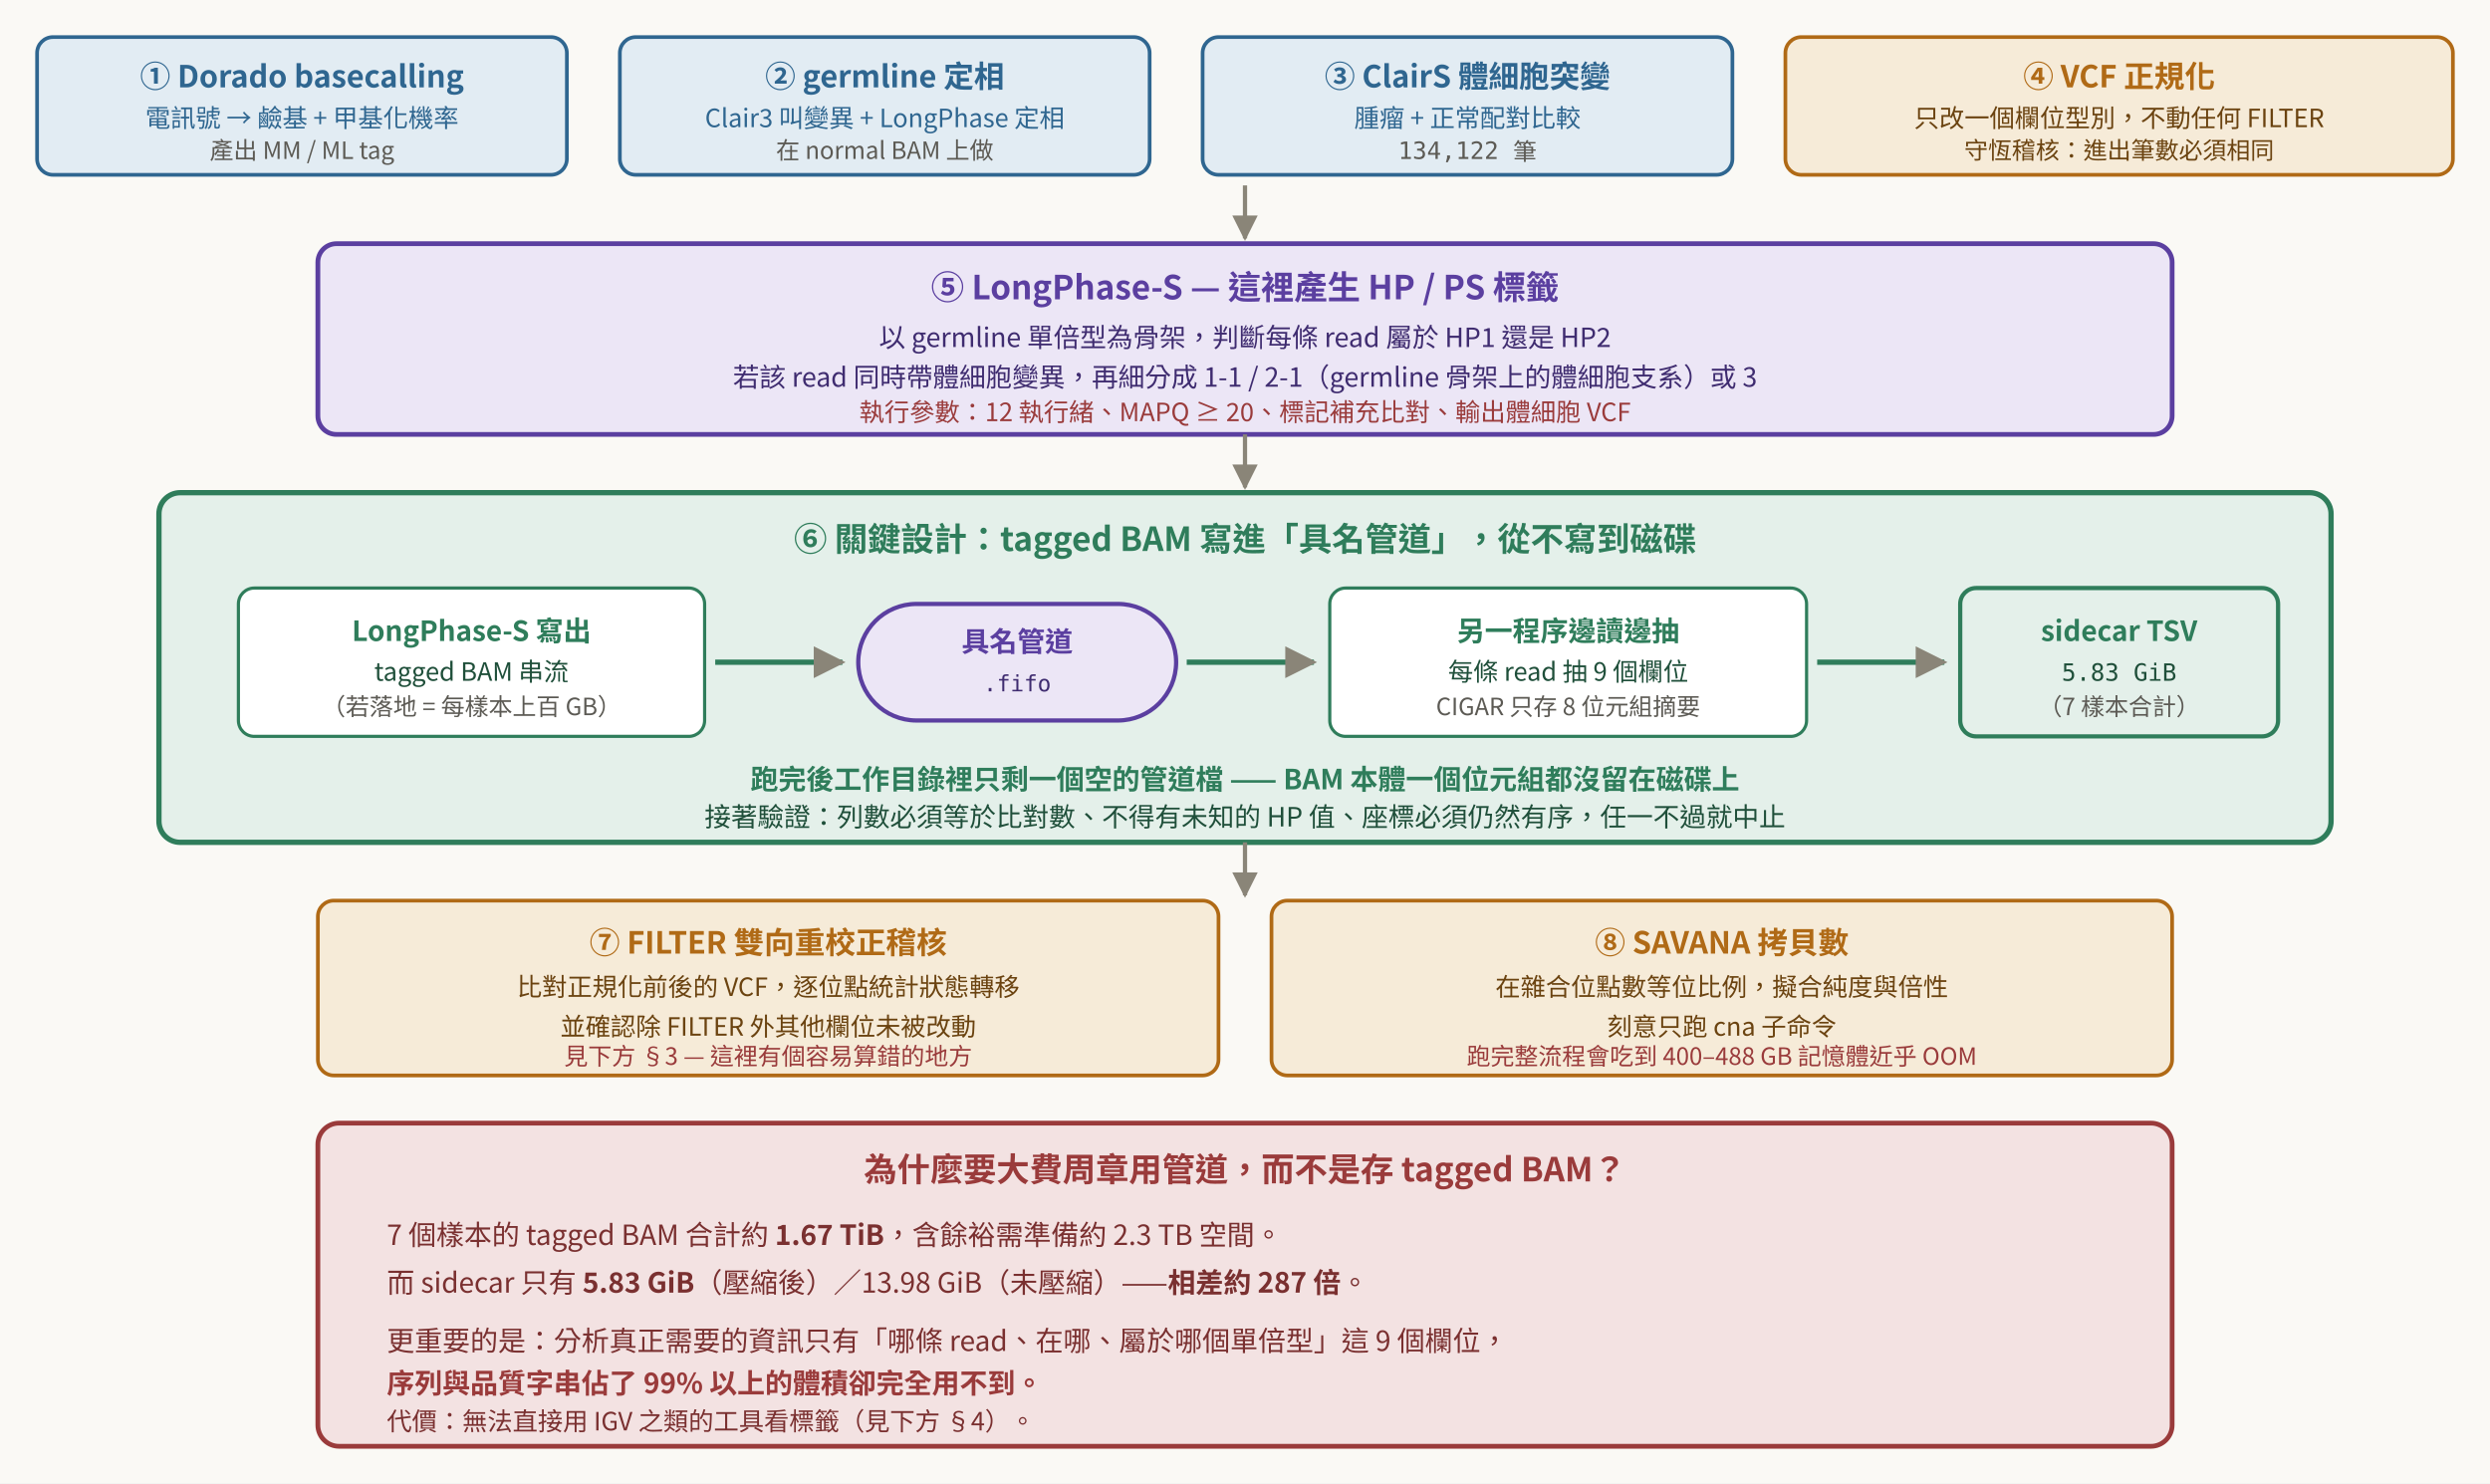
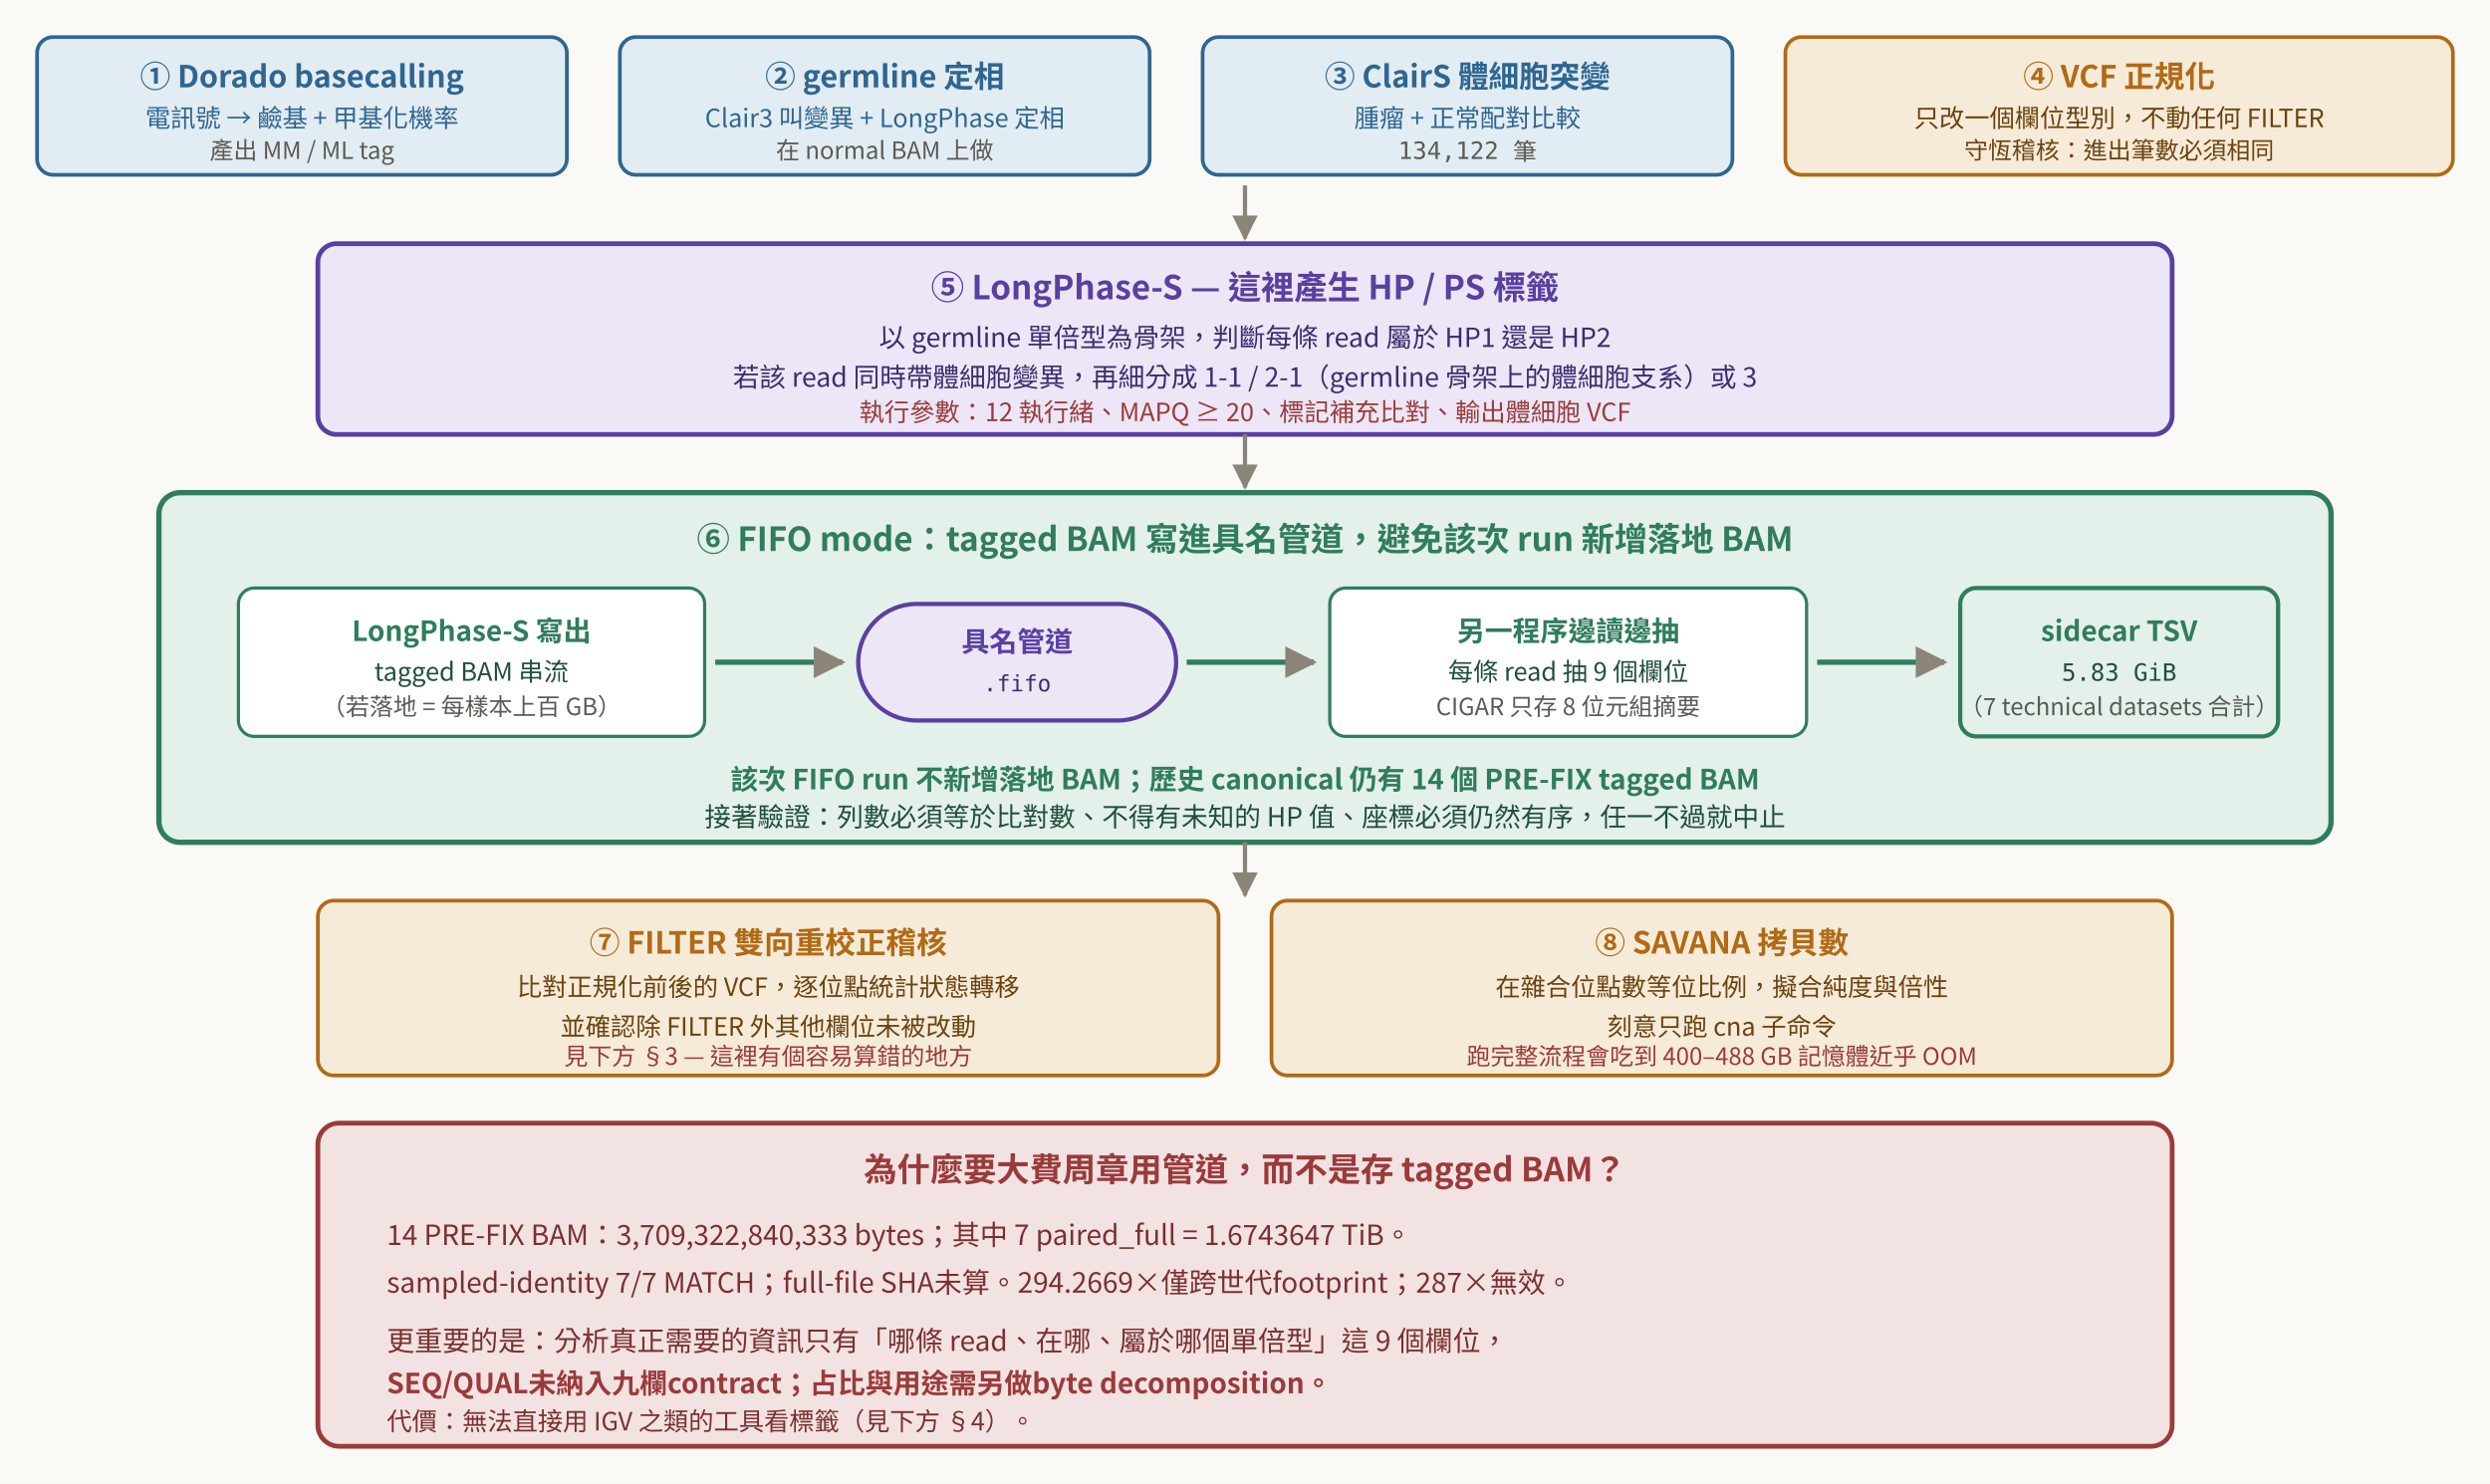
<svg xmlns="http://www.w3.org/2000/svg" viewBox="0 0 940 560" role="img" aria-labelledby="u1t u1d">
  <rect x="0" y="0" width="940" height="560" fill="#FAF9F5" />
  <g font-family="system-ui,-apple-system,'Noto Sans CJK TC',sans-serif" fill="#1c1b19">
    <defs>
      <marker id="u" viewBox="0 0 10 10" refX="9" refY="5" markerWidth="6" markerHeight="6" orient="auto">
        <path d="M0,0 L10,5 L0,10 z" fill="#8a8578" />
      </marker>
    </defs>
    <rect x="14" y="14" width="200" height="52" rx="6" fill="#E2ECF3" stroke="#2F6690" stroke-width="1.4" />
    <text x="114" y="33" text-anchor="middle" font-size="11.5" font-weight="700" fill="#2F6690">① Dorado basecalling</text>
    <text x="114" y="48" text-anchor="middle" font-size="9.5" fill="#2F6690">電訊號 → 鹼基 + 甲基化機率</text>
    <text x="114" y="60" text-anchor="middle" font-size="9" fill="#5C5A54">產出 MM / ML tag</text>
    <rect x="234" y="14" width="200" height="52" rx="6" fill="#E2ECF3" stroke="#2F6690" stroke-width="1.4" />
    <text x="334" y="33" text-anchor="middle" font-size="11.5" font-weight="700" fill="#2F6690">② germline 定相</text>
    <text x="334" y="48" text-anchor="middle" font-size="9.5" fill="#2F6690">Clair3 叫變異 + LongPhase 定相</text>
    <text x="334" y="60" text-anchor="middle" font-size="9" fill="#5C5A54">在 normal BAM 上做</text>
    <rect x="454" y="14" width="200" height="52" rx="6" fill="#E2ECF3" stroke="#2F6690" stroke-width="1.4" />
    <text x="554" y="33" text-anchor="middle" font-size="11.5" font-weight="700" fill="#2F6690">③ ClairS 體細胞突變</text>
    <text x="554" y="48" text-anchor="middle" font-size="9.5" fill="#2F6690">腫瘤 + 正常配對比較</text>
    <text x="554" y="60" text-anchor="middle" font-family="ui-monospace,monospace" font-size="9" fill="#5C5A54">134,122 筆</text>
    <rect x="674" y="14" width="252" height="52" rx="6" fill="#F6EBD8" stroke="#B06A16" stroke-width="1.4" />
    <text x="800" y="33" text-anchor="middle" font-size="11.5" font-weight="700" fill="#B06A16">④ VCF 正規化</text>
    <text x="800" y="48" text-anchor="middle" font-size="9.5" fill="#6b4310">只改一個欄位型別，不動任何 FILTER</text>
    <text x="800" y="60" text-anchor="middle" font-size="9" fill="#6b4310">守恆稽核：進出筆數必須相同</text>
    <path d="M470,70 L470,90" stroke="#8a8578" stroke-width="1.6" marker-end="url(#u)" fill="none" />
    <rect x="120" y="92" width="700" height="72" rx="7" fill="#ECE6F6" stroke="#5B3FA0" stroke-width="1.8" />
    <text x="470" y="113" text-anchor="middle" font-size="12.5" font-weight="800" fill="#5B3FA0">⑤ LongPhase-S — 這裡產生 HP / PS 標籤</text>
    <text x="470" y="131" text-anchor="middle" font-size="10" fill="#3f2c70">以 germline 單倍型為骨架，判斷每條 read 屬於 HP1 還是 HP2</text>
    <text x="470" y="146" text-anchor="middle" font-size="10" fill="#3f2c70">若該 read 同時帶體細胞變異，再細分成 1-1 / 2-1（germline 骨架上的體細胞支系）或 3</text>
    <text x="470" y="159" text-anchor="middle" font-size="9.5" fill="#9A3B3B">執行參數：12 執行緒、MAPQ ≥ 20、標記補充比對、輸出體細胞 VCF</text>
    <path d="M470,164 L470,184" stroke="#8a8578" stroke-width="1.6" marker-end="url(#u)" fill="none" />
    <rect x="60" y="186" width="820" height="132" rx="8" fill="#E4F0EA" stroke="#2F7D5B" stroke-width="2" />
-     <text x="470" y="208" text-anchor="middle" font-size="12.5" font-weight="800" fill="#2F7D5B">⑥ 關鍵設計：tagged BAM 寫進「具名管道」，從不寫到磁碟</text>
+     <text x="470" y="208" text-anchor="middle" font-size="12.5" font-weight="800" fill="#2F7D5B">⑥ FIFO mode：tagged BAM 寫進具名管道，避免該次 run 新增落地 BAM</text>
    <rect x="90" y="222" width="176" height="56" rx="6" fill="#fff" stroke="#2F7D5B" stroke-width="1.2" />
    <text x="178" y="242" text-anchor="middle" font-size="10.5" font-weight="700" fill="#2F7D5B">LongPhase-S 寫出</text>
    <text x="178" y="257" text-anchor="middle" font-size="9.5" fill="#1f4f3a">tagged BAM 串流</text>
    <text x="178" y="270" text-anchor="middle" font-size="9" fill="#5C5A54">（若落地 = 每樣本上百 GB）</text>
    <path d="M270,250 L318,250" stroke="#2F7D5B" stroke-width="2" marker-end="url(#u)" fill="none" />
    <rect x="324" y="228" width="120" height="44" rx="22" fill="#ECE6F6" stroke="#5B3FA0" stroke-width="1.6" />
    <text x="384" y="246" text-anchor="middle" font-size="10.5" font-weight="700" fill="#5B3FA0">具名管道</text>
    <text x="384" y="261" text-anchor="middle" font-family="ui-monospace,monospace" font-size="8.5" fill="#3f2c70">.fifo</text>
    <path d="M448,250 L496,250" stroke="#2F7D5B" stroke-width="2" marker-end="url(#u)" fill="none" />
    <rect x="502" y="222" width="180" height="56" rx="6" fill="#fff" stroke="#2F7D5B" stroke-width="1.2" />
    <text x="592" y="242" text-anchor="middle" font-size="10.5" font-weight="700" fill="#2F7D5B">另一程序邊讀邊抽</text>
    <text x="592" y="257" text-anchor="middle" font-size="9.5" fill="#1f4f3a">每條 read 抽 9 個欄位</text>
    <text x="592" y="270" text-anchor="middle" font-size="9" fill="#5C5A54">CIGAR 只存 8 位元組摘要</text>
    <path d="M686,250 L734,250" stroke="#2F7D5B" stroke-width="2" marker-end="url(#u)" fill="none" />
    <rect x="740" y="222" width="120" height="56" rx="6" fill="#E4F0EA" stroke="#2F7D5B" stroke-width="1.6" />
    <text x="800" y="242" text-anchor="middle" font-size="10.5" font-weight="700" fill="#2F7D5B">sidecar TSV</text>
    <text x="800" y="257" text-anchor="middle" font-family="ui-monospace,monospace" font-size="9" fill="#1f4f3a">5.83 GiB</text>
-     <text x="800" y="270" text-anchor="middle" font-size="9" fill="#5C5A54">（7 樣本合計）</text>
-     <text x="470" y="298" text-anchor="middle" font-size="10.5" font-weight="700" fill="#2F7D5B">跑完後工作目錄裡只剩一個空的管道檔 —— BAM 本體一個位元組都沒留在磁碟上</text>
+     <text x="800" y="270" text-anchor="middle" font-size="9" fill="#5C5A54">（7 technical datasets 合計）</text>
+     <text x="470" y="298" text-anchor="middle" font-size="10.5" font-weight="700" fill="#2F7D5B">該次 FIFO run 不新增落地 BAM；歷史 canonical 仍有 14 個 PRE-FIX tagged BAM</text>
    <text x="470" y="312" text-anchor="middle" font-size="10" fill="#1f4f3a">接著驗證：列數必須等於比對數、不得有未知的 HP 值、座標必須仍然有序，任一不過就中止</text>
    <path d="M470,318 L470,338" stroke="#8a8578" stroke-width="1.6" marker-end="url(#u)" fill="none" />
    <rect x="120" y="340" width="340" height="66" rx="6" fill="#F6EBD8" stroke="#B06A16" stroke-width="1.4" />
    <text x="290" y="360" text-anchor="middle" font-size="11.5" font-weight="700" fill="#B06A16">⑦ FILTER 雙向重校正稽核</text>
    <text x="290" y="376" text-anchor="middle" font-size="9.5" fill="#6b4310">比對正規化前後的 VCF，逐位點統計狀態轉移</text>
    <text x="290" y="391" text-anchor="middle" font-size="9.5" fill="#6b4310">並確認除 FILTER 外其他欄位未被改動</text>
    <text x="290" y="402" text-anchor="middle" font-size="9" fill="#9A3B3B">見下方 §3 — 這裡有個容易算錯的地方</text>
    <rect x="480" y="340" width="340" height="66" rx="6" fill="#F6EBD8" stroke="#B06A16" stroke-width="1.4" />
    <text x="650" y="360" text-anchor="middle" font-size="11.5" font-weight="700" fill="#B06A16">⑧ SAVANA 拷貝數</text>
    <text x="650" y="376" text-anchor="middle" font-size="9.5" fill="#6b4310">在雜合位點數等位比例，擬合純度與倍性</text>
    <text x="650" y="391" text-anchor="middle" font-size="9.5" fill="#6b4310">刻意只跑 cna 子命令</text>
    <text x="650" y="402" text-anchor="middle" font-size="9" fill="#9A3B3B">跑完整流程會吃到 400–488 GB 記憶體近乎 OOM</text>
    <rect x="120" y="424" width="700" height="122" rx="8" fill="#F3E2E2" stroke="#9A3B3B" stroke-width="1.8" />
    <text x="470" y="446" text-anchor="middle" font-size="12.5" font-weight="800" fill="#9A3B3B">為什麼要大費周章用管道，而不是存 tagged BAM？</text>
-     <text x="146" y="470" font-size="10.5" fill="#7a3030">7 個樣本的 tagged BAM 合計約 <tspan font-weight="700">1.67 TiB</tspan>，含餘裕需準備約 2.3 TB 空間。</text>
-     <text x="146" y="488" font-size="10.5" fill="#7a3030">而 sidecar 只有 <tspan font-weight="700">5.83 GiB</tspan>（壓縮後）／13.98 GiB（未壓縮）——<tspan font-weight="700">相差約 287 倍</tspan>。</text>
+     <text x="146" y="470" font-size="10.5" fill="#7a3030">14 PRE-FIX BAM：3,709,322,840,333 bytes；其中 7 paired_full = 1.6743647 TiB。</text>
+     <text x="146" y="488" font-size="10.5" fill="#7a3030">sampled-identity 7/7 MATCH；full-file SHA未算。294.2669×僅跨世代footprint；287×無效。</text>
    <text x="146" y="510" font-size="10.5" fill="#7a3030">更重要的是：分析真正需要的資訊只有「哪條 read、在哪、屬於哪個單倍型」這 9 個欄位，</text>
-     <text x="146" y="526" font-size="10.5" font-weight="700" fill="#9A3B3B">序列與品質字串佔了 99% 以上的體積卻完全用不到。</text>
+     <text x="146" y="526" font-size="10.5" font-weight="700" fill="#9A3B3B">SEQ/QUAL未納入九欄contract；占比與用途需另做byte decomposition。</text>
    <text x="146" y="540" font-size="9.5" fill="#7a3030">代價：無法直接用 IGV 之類的工具看標籤（見下方 §4）。</text>
  </g>
</svg>
